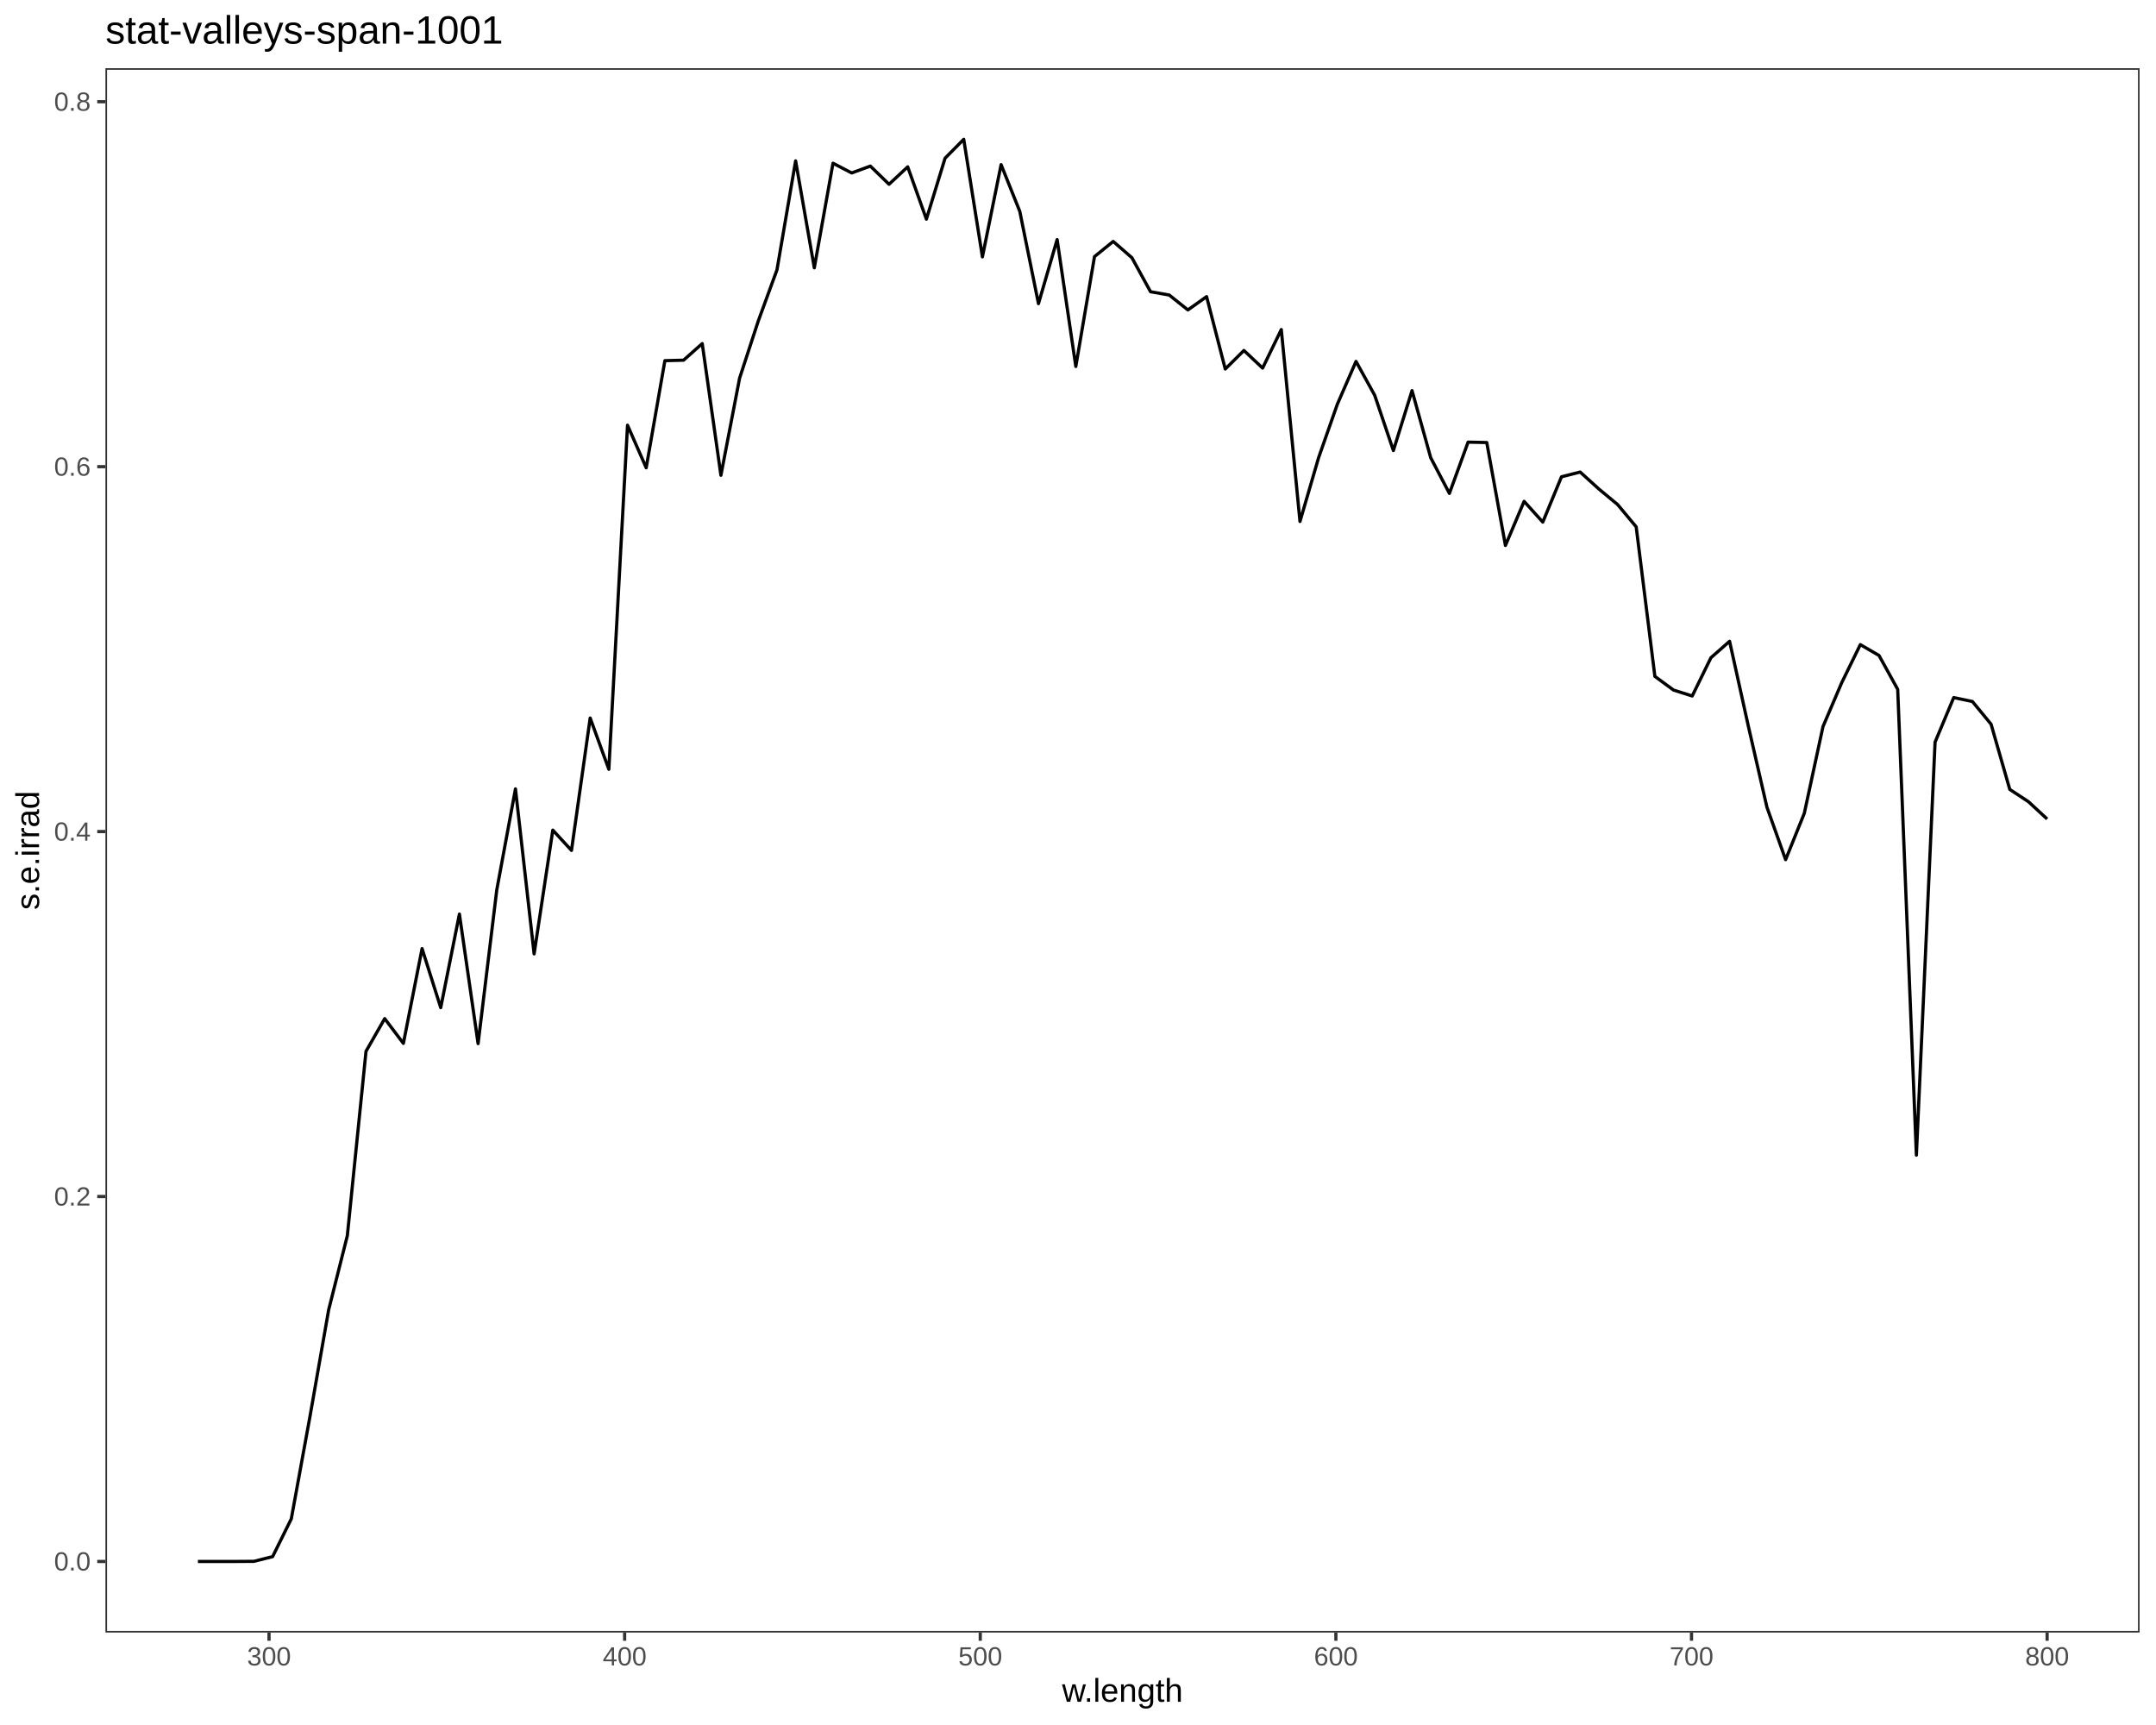
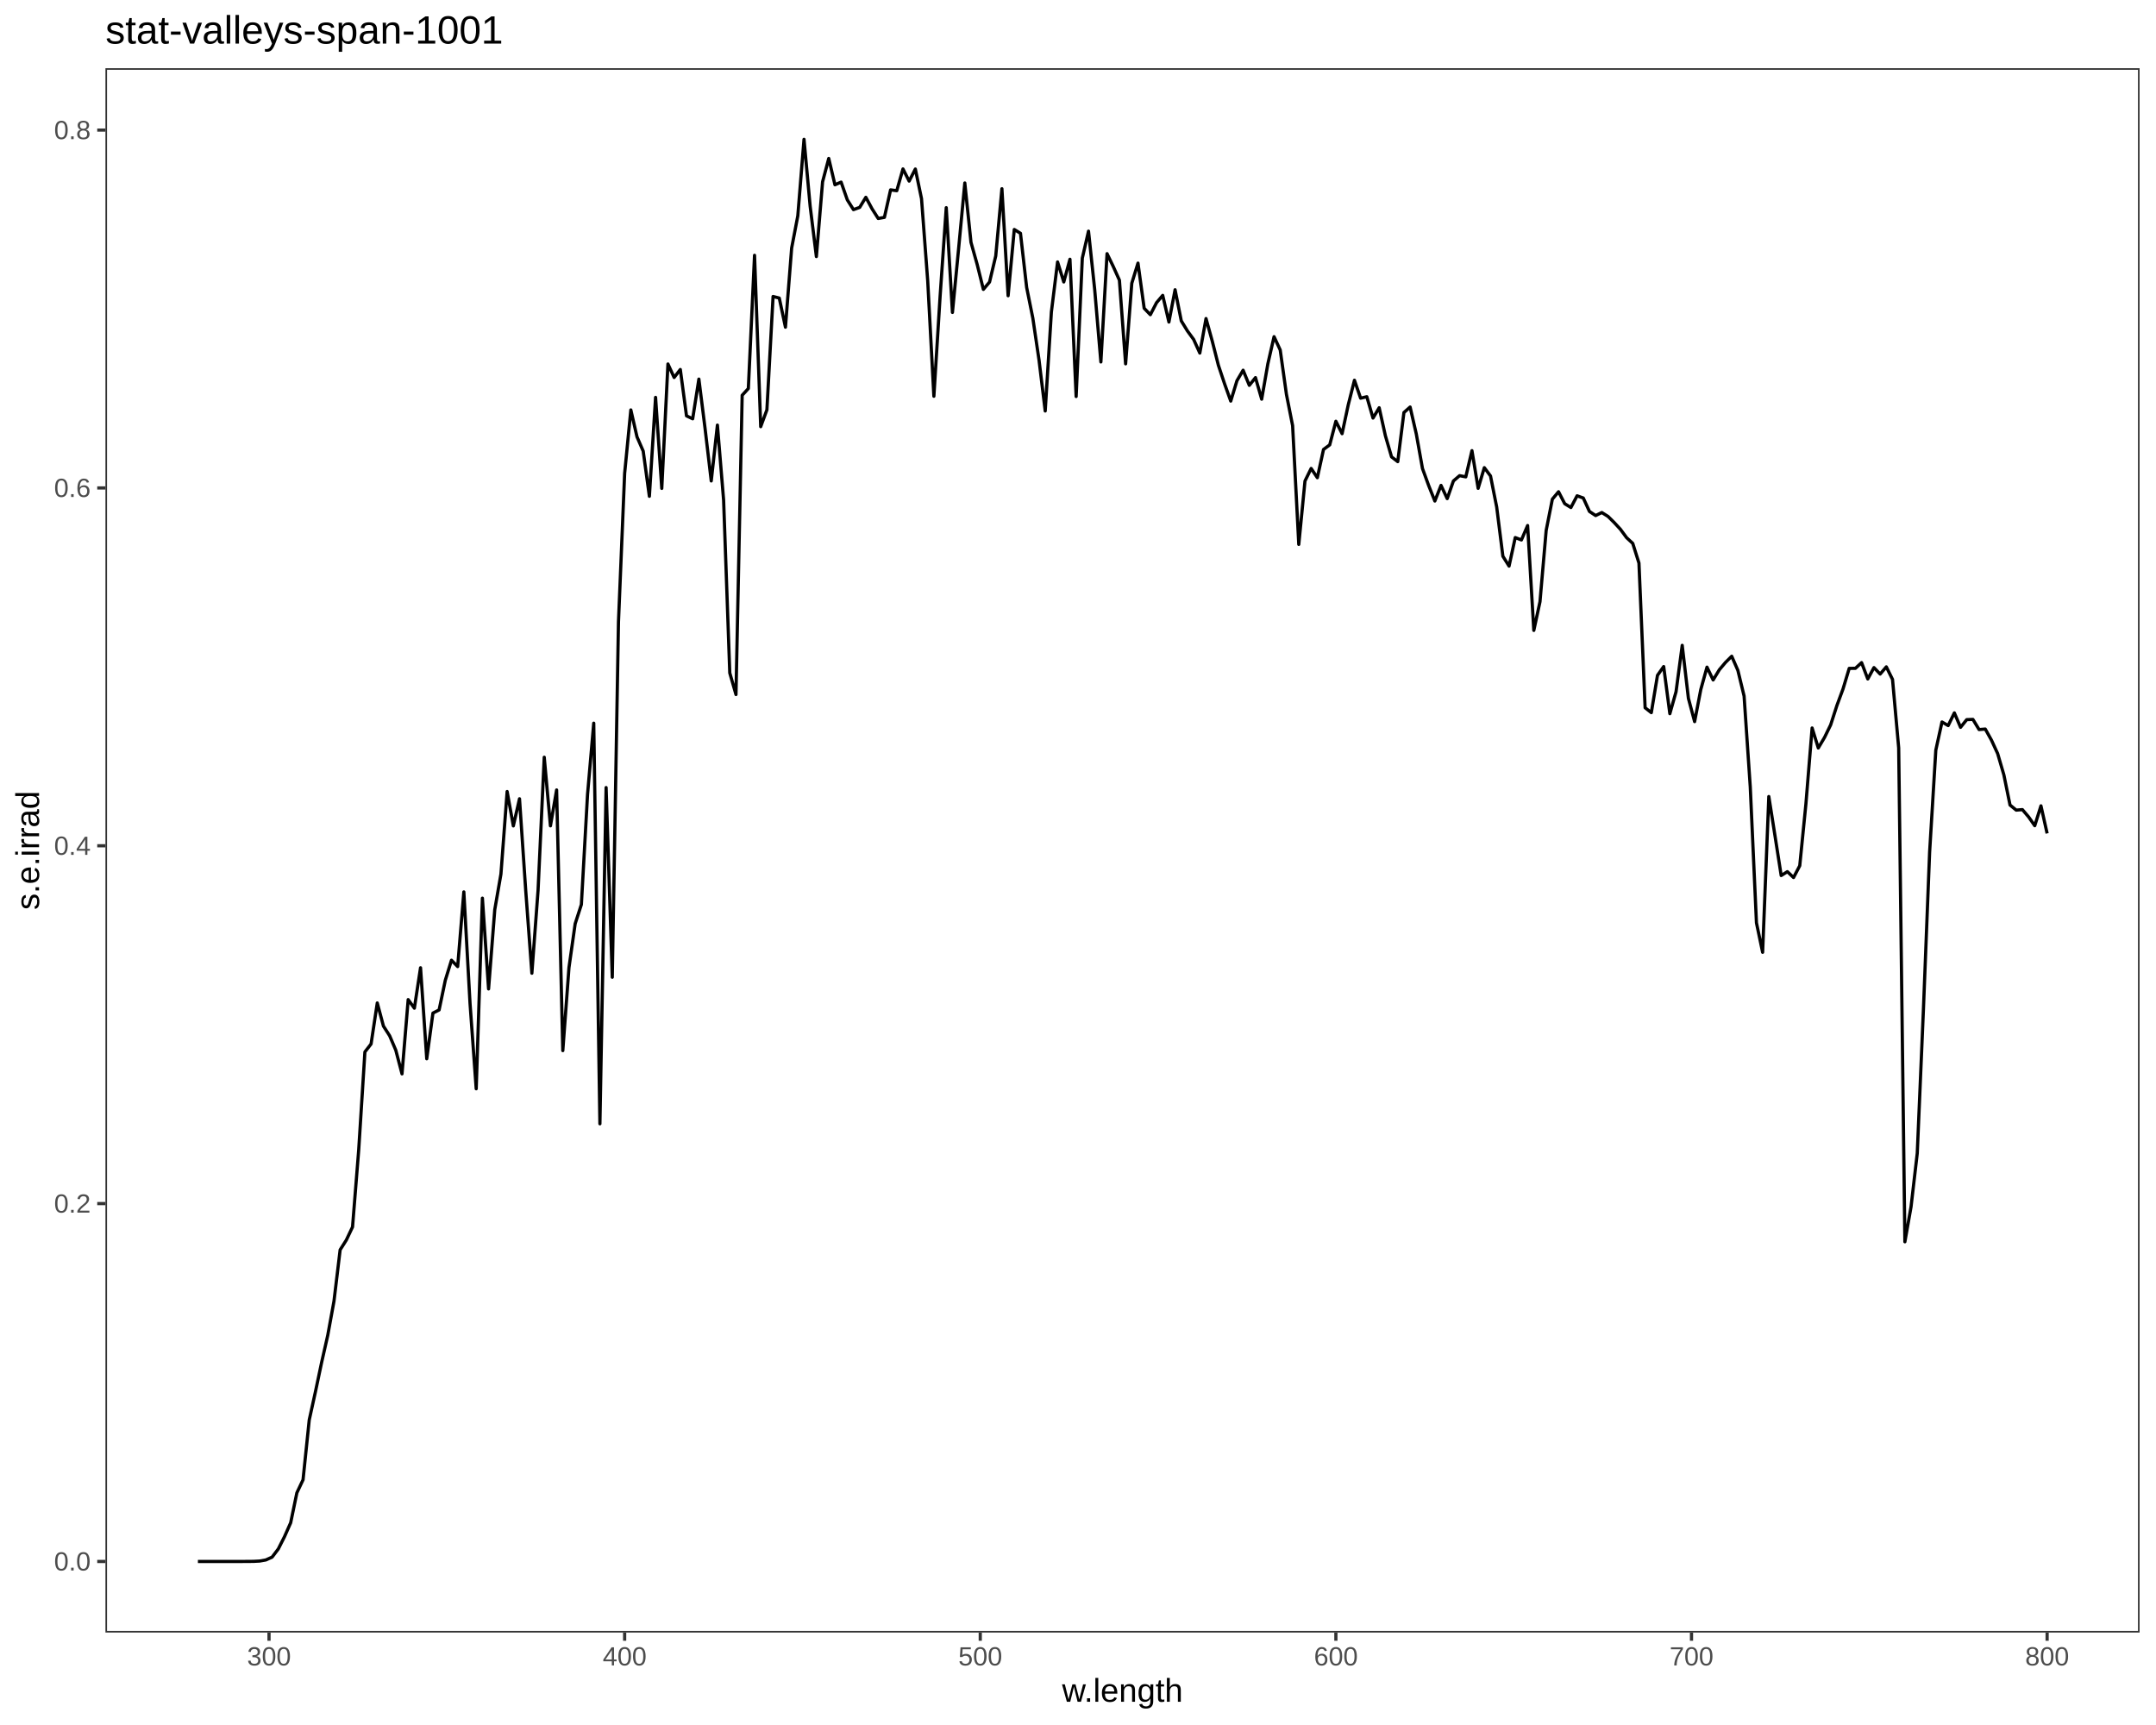
<svg xmlns="http://www.w3.org/2000/svg" viewBox="0 0 720.00 576.00">
  <defs>
    <style type="text/css">
    line, polyline, polygon, path, rect, circle {
      fill: none;
      stroke: #000000;
      stroke-linecap: round;
      stroke-linejoin: round;
      stroke-miterlimit: 10.00;
    }
  </style>
  </defs>
  <rect width="100%" height="100%" style="stroke: none; fill: #FFFFFF;" />
  <rect x="0.00" y="0.00" width="720.00" height="576.00" style="stroke-width: 1.07; stroke: #FFFFFF; fill: #FFFFFF;" />
  <defs>
    <clipPath id="cpMzUuMjF8NzE0LjUyfDU0NS4xM3wyMi43Nw==">
      <rect x="35.21" y="22.77" width="679.31" height="522.36" />
    </clipPath>
  </defs>
  <rect x="35.21" y="22.77" width="679.31" height="522.36" style="stroke-width: 1.07; stroke: none; fill: #FFFFFF;" clip-path="url(#cpMzUuMjF8NzE0LjUyfDU0NS4xM3wyMi43Nw==)" />
-   <polyline points="66.09,521.39 72.33,521.39 78.57,521.39 84.80,521.35 91.04,519.78 97.28,507.16 103.52,472.96 109.76,437.36 115.99,412.63 122.23,351.04 128.47,340.13 134.71,348.40 140.95,316.75 147.18,336.47 153.42,305.22 159.66,348.47 165.90,297.14 172.14,263.42 178.37,318.52 184.61,277.19 190.85,283.96 197.09,239.76 203.32,256.88 209.56,141.98 215.80,156.20 222.04,120.43 228.28,120.27 234.51,114.73 240.75,158.70 246.99,126.27 253.23,107.18 259.47,90.11 265.70,53.72 271.94,89.43 278.18,54.50 284.42,57.75 290.66,55.46 296.89,61.53 303.13,55.71 309.37,73.18 315.61,52.82 321.84,46.52 328.08,85.78 334.32,54.98 340.56,70.58 346.80,101.39 353.03,80.00 359.27,122.37 365.51,85.68 371.75,80.62 377.99,86.04 384.22,97.41 390.46,98.51 396.70,103.49 402.94,99.05 409.18,123.22 415.41,117.03 421.65,122.91 427.89,110.04 434.13,174.12 440.36,152.79 446.60,135.00 452.84,120.68 459.08,131.98 465.32,150.44 471.55,130.43 477.79,152.84 484.03,164.76 490.27,147.63 496.51,147.77 502.74,182.14 508.98,167.41 515.22,174.34 521.46,159.21 527.70,157.62 533.93,163.27 540.17,168.44 546.41,175.92 552.65,225.85 558.88,230.42 565.12,232.40 571.36,219.63 577.60,214.13 583.84,242.38 590.07,269.54 596.31,287.05 602.55,271.57 608.79,242.61 615.03,227.99 621.26,215.25 627.50,218.87 633.74,230.18 639.98,385.72 646.22,247.80 652.45,232.93 658.69,234.24 664.93,241.83 671.17,263.60 677.41,267.70 683.64,273.47 " style="stroke-width: 1.07; stroke-linecap: butt;" clip-path="url(#cpMzUuMjF8NzE0LjUyfDU0NS4xM3wyMi43Nw==)" />
+   <polyline points="66.09,521.39 68.16,521.39 70.22,521.39 72.29,521.39 74.35,521.39 76.42,521.39 78.48,521.39 80.55,521.39 82.61,521.38 84.68,521.36 86.74,521.25 88.81,520.88 90.88,519.93 92.94,517.21 95.01,513.11 97.07,508.47 99.14,498.48 101.20,494.12 103.27,474.14 105.33,464.77 107.40,454.96 109.46,445.85 111.53,434.49 113.59,417.33 115.66,414.07 117.73,409.70 119.79,383.98 121.86,351.25 123.92,348.60 125.99,334.90 128.05,342.63 130.12,345.85 132.18,350.68 134.25,358.58 136.31,333.78 138.38,336.64 140.44,323.15 142.51,353.53 144.58,338.28 146.64,337.23 148.71,327.32 150.77,320.63 152.84,322.75 154.90,297.82 156.97,335.08 159.03,363.55 161.10,299.91 163.16,330.21 165.23,303.73 167.29,291.84 169.36,264.30 171.43,275.78 173.49,266.72 175.56,297.26 177.62,324.97 179.69,297.24 181.75,252.85 183.82,275.76 185.88,263.78 187.95,350.81 190.01,323.07 192.08,308.44 194.15,302.03 196.21,265.28 198.28,241.48 200.34,375.25 202.41,262.98 204.47,326.31 206.54,207.67 208.60,158.08 210.67,136.88 212.73,145.88 214.80,150.64 216.86,165.72 218.93,132.69 221.00,163.08 223.06,121.54 225.13,126.05 227.19,123.38 229.26,138.86 231.32,139.84 233.39,126.59 235.45,143.00 237.52,160.59 239.58,141.95 241.65,166.97 243.71,224.71 245.78,231.91 247.85,131.99 249.91,129.74 251.98,85.25 254.04,142.47 256.11,136.85 258.17,99.00 260.24,99.53 262.30,109.25 264.37,82.84 266.43,72.06 268.50,46.52 270.56,68.94 272.63,85.67 274.70,60.72 276.76,52.91 278.83,61.70 280.89,60.81 282.96,66.74 285.02,70.00 287.09,69.25 289.15,65.88 291.22,69.72 293.28,72.95 295.35,72.58 297.41,63.40 299.48,63.68 301.55,56.41 303.61,60.47 305.68,56.44 307.74,66.34 309.81,93.78 311.87,132.31 313.94,99.08 316.00,69.35 318.07,104.32 320.13,83.03 322.20,61.10 324.26,80.91 326.33,88.31 328.40,96.63 330.46,94.18 332.53,85.46 334.59,63.02 336.66,98.75 338.72,76.63 340.79,77.90 342.85,95.97 344.92,106.26 346.98,120.20 349.05,137.23 351.11,104.19 353.18,87.47 355.25,94.15 357.31,86.57 359.38,132.40 361.44,86.20 363.51,77.19 365.57,96.63 367.64,120.86 369.70,84.70 371.77,88.98 373.83,93.56 375.90,121.49 377.96,94.59 380.03,87.86 382.10,102.94 384.16,105.08 386.23,101.07 388.29,98.63 390.36,107.53 392.42,96.75 394.49,107.14 396.55,110.51 398.62,113.34 400.68,117.89 402.75,106.37 404.82,113.85 406.88,121.96 408.95,128.16 411.01,133.93 413.08,127.13 415.14,123.62 417.21,128.67 419.27,126.09 421.34,133.29 423.40,121.50 425.47,112.42 427.53,116.87 429.60,131.65 431.67,142.14 433.73,181.78 435.80,160.62 437.86,156.42 439.93,159.51 441.99,150.08 444.06,148.55 446.12,140.66 448.19,144.81 450.25,135.18 452.32,126.97 454.38,132.96 456.45,132.47 458.52,139.59 460.58,136.15 462.65,145.49 464.71,152.56 466.78,154.15 468.84,137.75 470.91,135.91 472.97,144.89 475.04,156.45 477.10,162.11 479.17,167.30 481.23,162.08 483.30,166.49 485.37,160.60 487.43,158.83 489.50,159.23 491.56,150.48 493.63,163.06 495.69,156.16 497.76,158.93 499.82,169.29 501.89,185.74 503.95,189.03 506.02,179.50 508.08,180.30 510.15,175.48 512.22,210.50 514.28,200.92 516.35,177.10 518.41,166.68 520.48,164.20 522.54,168.19 524.61,169.47 526.67,165.55 528.74,166.29 530.80,170.78 532.87,172.15 534.93,171.14 537.00,172.44 539.07,174.49 541.13,176.72 543.20,179.53 545.26,181.44 547.33,188.01 549.39,236.33 551.46,237.96 553.52,225.51 555.59,222.57 557.65,238.31 559.72,230.97 561.78,215.49 563.85,233.19 565.92,240.96 567.98,230.25 570.05,222.77 572.11,227.04 574.18,223.63 576.24,221.19 578.31,219.13 580.37,223.85 582.44,232.41 584.50,262.72 586.57,308.14 588.63,317.98 590.70,265.97 592.77,279.13 594.83,292.35 596.90,291.06 598.96,293.02 601.03,289.07 603.09,268.40 605.16,243.08 607.22,249.76 609.29,246.27 611.35,242.05 613.42,235.63 615.49,230.02 617.55,223.18 619.62,223.16 621.68,221.26 623.75,226.71 625.81,222.92 627.88,225.08 629.94,222.67 632.01,226.86 634.07,249.73 636.14,414.65 638.20,402.94 640.27,385.10 642.34,336.84 644.40,284.57 646.47,250.47 648.53,241.08 650.60,242.28 652.66,238.04 654.73,242.86 656.79,240.30 658.86,240.22 660.92,243.61 662.99,243.44 665.05,247.14 667.12,251.64 669.19,258.72 671.25,268.81 673.32,270.51 675.38,270.34 677.45,272.77 679.51,275.71 681.58,269.08 683.64,278.29 " style="stroke-width: 1.07; stroke-linecap: butt;" clip-path="url(#cpMzUuMjF8NzE0LjUyfDU0NS4xM3wyMi43Nw==)" />
  <rect x="35.21" y="22.77" width="679.31" height="522.36" style="stroke-width: 1.07; stroke: #333333;" clip-path="url(#cpMzUuMjF8NzE0LjUyfDU0NS4xM3wyMi43Nw==)" />
  <defs>
    <clipPath id="cpMC4wMHw3MjAuMDB8NTc2LjAwfDAuMDA=">
      <rect x="0.00" y="0.00" width="720.00" height="576.00" />
    </clipPath>
  </defs>
  <g clip-path="url(#cpMC4wMHw3MjAuMDB8NTc2LjAwfDAuMDA=)">
    <text x="18.06" y="524.41" style="font-size: 8.80px; fill: #4D4D4D; font-family: Liberation Sans;" textLength="12.22px" lengthAdjust="spacingAndGlyphs">0.0</text>
  </g>
  <g clip-path="url(#cpMC4wMHw3MjAuMDB8NTc2LjAwfDAuMDA=)">
-     <text x="18.06" y="402.55" style="font-size: 8.80px; fill: #4D4D4D; font-family: Liberation Sans;" textLength="12.22px" lengthAdjust="spacingAndGlyphs">0.2</text>
+     <text x="18.06" y="404.92" style="font-size: 8.80px; fill: #4D4D4D; font-family: Liberation Sans;" textLength="12.22px" lengthAdjust="spacingAndGlyphs">0.2</text>
  </g>
  <g clip-path="url(#cpMC4wMHw3MjAuMDB8NTc2LjAwfDAuMDA=)">
-     <text x="18.06" y="280.70" style="font-size: 8.80px; fill: #4D4D4D; font-family: Liberation Sans;" textLength="12.22px" lengthAdjust="spacingAndGlyphs">0.4</text>
+     <text x="18.06" y="285.44" style="font-size: 8.80px; fill: #4D4D4D; font-family: Liberation Sans;" textLength="12.22px" lengthAdjust="spacingAndGlyphs">0.4</text>
  </g>
  <g clip-path="url(#cpMC4wMHw3MjAuMDB8NTc2LjAwfDAuMDA=)">
-     <text x="18.06" y="158.84" style="font-size: 8.80px; fill: #4D4D4D; font-family: Liberation Sans;" textLength="12.22px" lengthAdjust="spacingAndGlyphs">0.6</text>
+     <text x="18.06" y="165.95" style="font-size: 8.80px; fill: #4D4D4D; font-family: Liberation Sans;" textLength="12.22px" lengthAdjust="spacingAndGlyphs">0.6</text>
  </g>
  <g clip-path="url(#cpMC4wMHw3MjAuMDB8NTc2LjAwfDAuMDA=)">
-     <text x="18.06" y="36.98" style="font-size: 8.80px; fill: #4D4D4D; font-family: Liberation Sans;" textLength="12.22px" lengthAdjust="spacingAndGlyphs">0.8</text>
+     <text x="18.06" y="46.46" style="font-size: 8.80px; fill: #4D4D4D; font-family: Liberation Sans;" textLength="12.22px" lengthAdjust="spacingAndGlyphs">0.8</text>
  </g>
  <polyline points="32.47,521.39 35.21,521.39 " style="stroke-width: 1.07; stroke: #333333; stroke-linecap: butt;" clip-path="url(#cpMC4wMHw3MjAuMDB8NTc2LjAwfDAuMDA=)" />
-   <polyline points="32.47,399.53 35.21,399.53 " style="stroke-width: 1.07; stroke: #333333; stroke-linecap: butt;" clip-path="url(#cpMC4wMHw3MjAuMDB8NTc2LjAwfDAuMDA=)" />
-   <polyline points="32.47,277.67 35.21,277.67 " style="stroke-width: 1.07; stroke: #333333; stroke-linecap: butt;" clip-path="url(#cpMC4wMHw3MjAuMDB8NTc2LjAwfDAuMDA=)" />
-   <polyline points="32.47,155.82 35.21,155.82 " style="stroke-width: 1.07; stroke: #333333; stroke-linecap: butt;" clip-path="url(#cpMC4wMHw3MjAuMDB8NTc2LjAwfDAuMDA=)" />
-   <polyline points="32.47,33.96 35.21,33.96 " style="stroke-width: 1.07; stroke: #333333; stroke-linecap: butt;" clip-path="url(#cpMC4wMHw3MjAuMDB8NTc2LjAwfDAuMDA=)" />
+   <polyline points="32.47,401.90 35.21,401.90 " style="stroke-width: 1.07; stroke: #333333; stroke-linecap: butt;" clip-path="url(#cpMC4wMHw3MjAuMDB8NTc2LjAwfDAuMDA=)" />
+   <polyline points="32.47,282.41 35.21,282.41 " style="stroke-width: 1.07; stroke: #333333; stroke-linecap: butt;" clip-path="url(#cpMC4wMHw3MjAuMDB8NTc2LjAwfDAuMDA=)" />
+   <polyline points="32.47,162.93 35.21,162.93 " style="stroke-width: 1.07; stroke: #333333; stroke-linecap: butt;" clip-path="url(#cpMC4wMHw3MjAuMDB8NTc2LjAwfDAuMDA=)" />
+   <polyline points="32.47,43.44 35.21,43.44 " style="stroke-width: 1.07; stroke: #333333; stroke-linecap: butt;" clip-path="url(#cpMC4wMHw3MjAuMDB8NTc2LjAwfDAuMDA=)" />
  <polyline points="89.84,547.87 89.84,545.13 " style="stroke-width: 1.07; stroke: #333333; stroke-linecap: butt;" clip-path="url(#cpMC4wMHw3MjAuMDB8NTc2LjAwfDAuMDA=)" />
  <polyline points="208.60,547.87 208.60,545.13 " style="stroke-width: 1.07; stroke: #333333; stroke-linecap: butt;" clip-path="url(#cpMC4wMHw3MjAuMDB8NTc2LjAwfDAuMDA=)" />
  <polyline points="327.36,547.87 327.36,545.13 " style="stroke-width: 1.07; stroke: #333333; stroke-linecap: butt;" clip-path="url(#cpMC4wMHw3MjAuMDB8NTc2LjAwfDAuMDA=)" />
  <polyline points="446.12,547.87 446.12,545.13 " style="stroke-width: 1.07; stroke: #333333; stroke-linecap: butt;" clip-path="url(#cpMC4wMHw3MjAuMDB8NTc2LjAwfDAuMDA=)" />
  <polyline points="564.88,547.87 564.88,545.13 " style="stroke-width: 1.07; stroke: #333333; stroke-linecap: butt;" clip-path="url(#cpMC4wMHw3MjAuMDB8NTc2LjAwfDAuMDA=)" />
  <polyline points="683.64,547.87 683.64,545.13 " style="stroke-width: 1.07; stroke: #333333; stroke-linecap: butt;" clip-path="url(#cpMC4wMHw3MjAuMDB8NTc2LjAwfDAuMDA=)" />
  <g clip-path="url(#cpMC4wMHw3MjAuMDB8NTc2LjAwfDAuMDA=)">
    <text x="82.51" y="556.11" style="font-size: 8.80px; fill: #4D4D4D; font-family: Liberation Sans;" textLength="14.67px" lengthAdjust="spacingAndGlyphs">300</text>
  </g>
  <g clip-path="url(#cpMC4wMHw3MjAuMDB8NTc2LjAwfDAuMDA=)">
    <text x="201.27" y="556.11" style="font-size: 8.80px; fill: #4D4D4D; font-family: Liberation Sans;" textLength="14.67px" lengthAdjust="spacingAndGlyphs">400</text>
  </g>
  <g clip-path="url(#cpMC4wMHw3MjAuMDB8NTc2LjAwfDAuMDA=)">
    <text x="320.03" y="556.11" style="font-size: 8.80px; fill: #4D4D4D; font-family: Liberation Sans;" textLength="14.67px" lengthAdjust="spacingAndGlyphs">500</text>
  </g>
  <g clip-path="url(#cpMC4wMHw3MjAuMDB8NTc2LjAwfDAuMDA=)">
    <text x="438.79" y="556.11" style="font-size: 8.80px; fill: #4D4D4D; font-family: Liberation Sans;" textLength="14.67px" lengthAdjust="spacingAndGlyphs">600</text>
  </g>
  <g clip-path="url(#cpMC4wMHw3MjAuMDB8NTc2LjAwfDAuMDA=)">
    <text x="557.55" y="556.11" style="font-size: 8.80px; fill: #4D4D4D; font-family: Liberation Sans;" textLength="14.67px" lengthAdjust="spacingAndGlyphs">700</text>
  </g>
  <g clip-path="url(#cpMC4wMHw3MjAuMDB8NTc2LjAwfDAuMDA=)">
    <text x="676.31" y="556.11" style="font-size: 8.80px; fill: #4D4D4D; font-family: Liberation Sans;" textLength="14.67px" lengthAdjust="spacingAndGlyphs">800</text>
  </g>
  <g clip-path="url(#cpMC4wMHw3MjAuMDB8NTc2LjAwfDAuMDA=)">
    <text x="354.67" y="568.24" style="font-size: 11.00px; font-family: Liberation Sans;" textLength="40.39px" lengthAdjust="spacingAndGlyphs">w.length</text>
  </g>
  <g clip-path="url(#cpMC4wMHw3MjAuMDB8NTc2LjAwfDAuMDA=)">
    <text transform="translate(13.04,303.83) rotate(-90)" style="font-size: 11.00px; font-family: Liberation Sans;" textLength="39.75px" lengthAdjust="spacingAndGlyphs">s.e.irrad</text>
  </g>
  <g clip-path="url(#cpMC4wMHw3MjAuMDB8NTc2LjAwfDAuMDA=)">
    <text x="35.21" y="14.56" style="font-size: 13.20px; font-family: Liberation Sans;" textLength="132.61px" lengthAdjust="spacingAndGlyphs">stat-valleys-span-1001</text>
  </g>
</svg>
